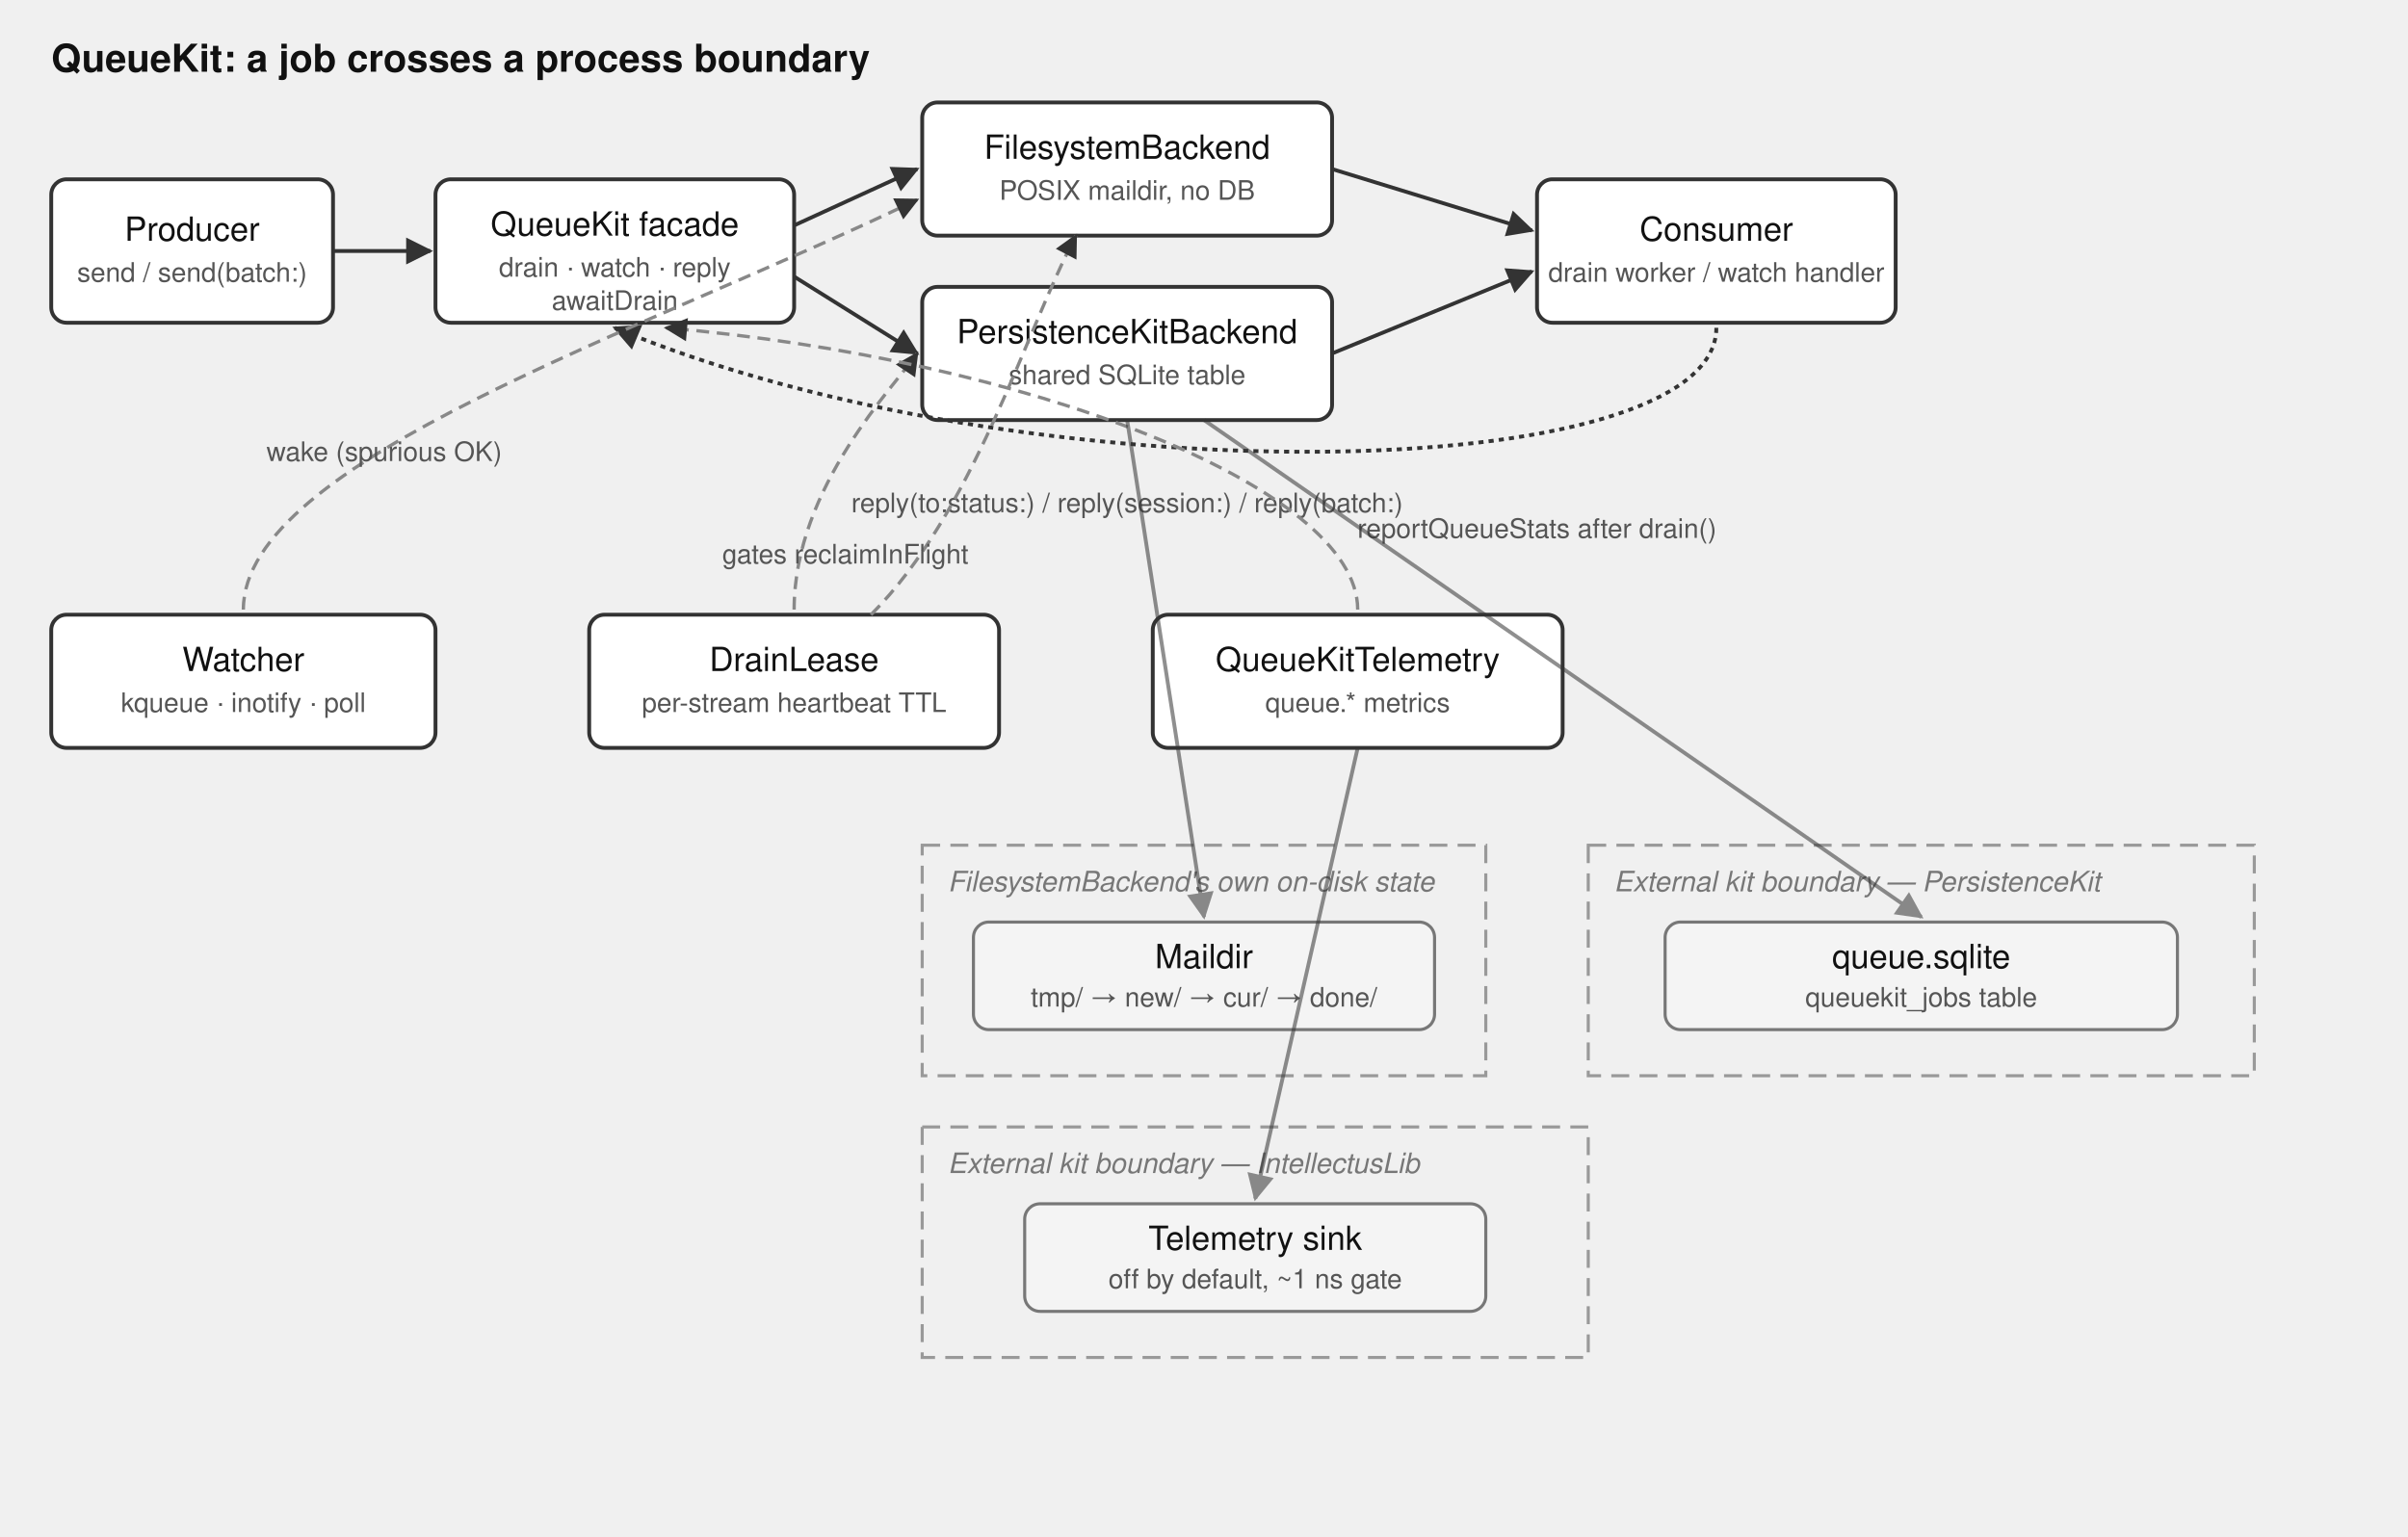
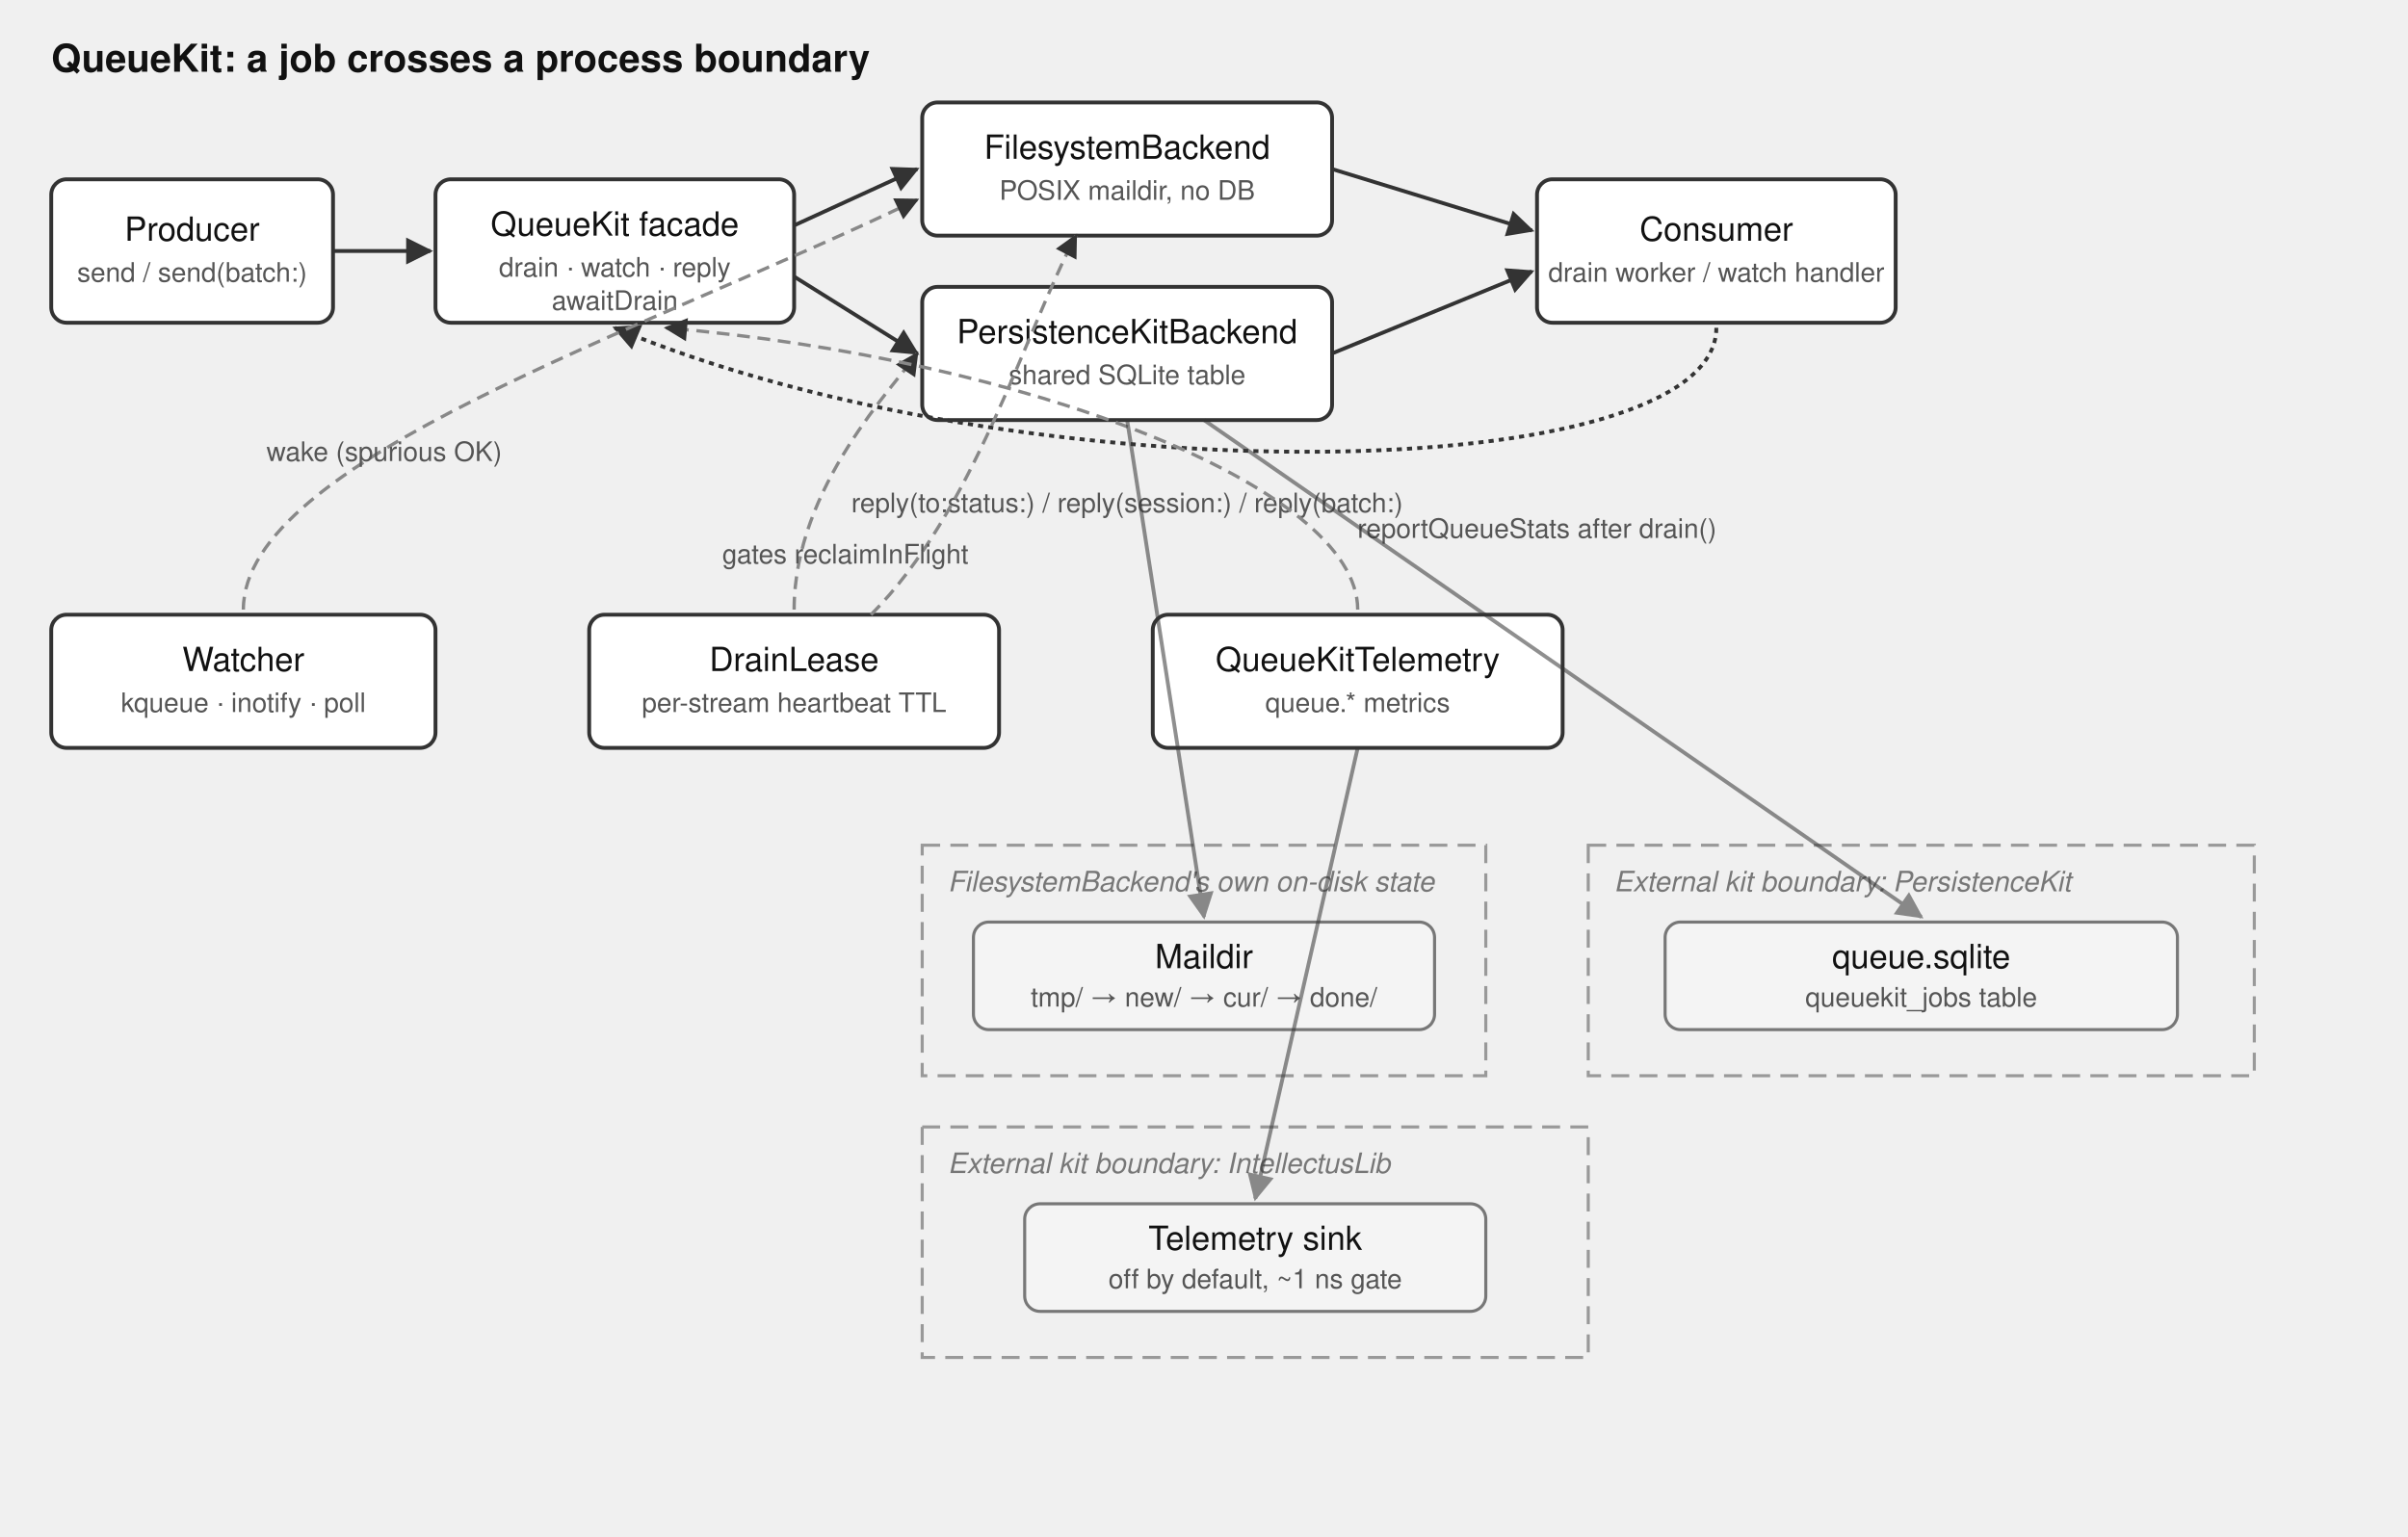
<svg xmlns="http://www.w3.org/2000/svg" width="940" height="600" viewBox="0 0 940 600" font-family="Helvetica, Arial, sans-serif">
  <defs>
    <marker id="arrow" viewBox="0 0 10 10" refX="9" refY="5" markerWidth="7" markerHeight="7" orient="auto-start-reverse">
      <path d="M 0 0 L 10 5 L 0 10 z" fill="#333" />
    </marker>
  </defs>
  <style>
    .box   { fill: #ffffff; stroke: #333; stroke-width: 1.5; }
    .art   { fill: #f4f4f4; stroke: #777; stroke-width: 1.2; }
    .label { font-size: 13px; fill: #111; }
    .sub   { font-size: 10.5px; fill: #555; }
    .flow  { stroke: #333; stroke-width: 1.5; fill: none; marker-end: url(#arrow); }
    .back  { stroke: #333; stroke-width: 1.5; fill: none; marker-end: url(#arrow); stroke-dasharray: 2 2; }
    .loop  { stroke: #888; stroke-width: 1.3; fill: none; marker-end: url(#arrow); stroke-dasharray: 5 3; }
    .region { fill: none; stroke: #999; stroke-width: 1.2; stroke-dasharray: 7 4; }
    .regionlabel { font-size: 11px; fill: #777; font-style: italic; }
  </style>
  <text x="20" y="28" font-size="15" font-weight="bold" fill="#111">QueueKit: a job crosses a process boundary</text>
  <rect class="box" x="20" y="70" width="110" height="56" rx="6" />
  <text class="label" x="75" y="94" text-anchor="middle">Producer</text>
  <text class="sub" x="75" y="110" text-anchor="middle">send / send(batch:)</text>
  <rect class="box" x="170" y="70" width="140" height="56" rx="6" />
  <text class="label" x="240" y="92" text-anchor="middle">QueueKit facade</text>
  <text class="sub" x="240" y="108" text-anchor="middle">drain · watch · reply</text>
  <text class="sub" x="240" y="121" text-anchor="middle">awaitDrain</text>
  <rect class="box" x="360" y="40" width="160" height="52" rx="6" />
  <text class="label" x="440" y="62" text-anchor="middle">FilesystemBackend</text>
  <text class="sub" x="440" y="78" text-anchor="middle">POSIX maildir, no DB</text>
  <rect class="box" x="360" y="112" width="160" height="52" rx="6" />
  <text class="label" x="440" y="134" text-anchor="middle">PersistenceKitBackend</text>
  <text class="sub" x="440" y="150" text-anchor="middle">shared SQLite table</text>
  <rect class="box" x="600" y="70" width="140" height="56" rx="6" />
  <text class="label" x="670" y="94" text-anchor="middle">Consumer</text>
  <text class="sub" x="670" y="110" text-anchor="middle">drain worker / watch handler</text>
  <line class="flow" x1="130" y1="98" x2="168" y2="98" />
  <line class="flow" x1="310" y1="88" x2="358" y2="66" />
  <line class="flow" x1="310" y1="108" x2="358" y2="138" />
  <line class="flow" x1="520" y1="66" x2="598" y2="90" />
  <line class="flow" x1="520" y1="138" x2="598" y2="106" />
  <path class="back" d="M 670 128 C 670 190, 400 195, 240 128" />
  <text class="sub" x="440" y="200" text-anchor="middle">reply(to:status:) / reply(session:) / reply(batch:)</text>
  <rect class="box" x="20" y="240" width="150" height="52" rx="6" />
  <text class="label" x="95" y="262" text-anchor="middle">Watcher</text>
  <text class="sub" x="95" y="278" text-anchor="middle">kqueue · inotify · poll</text>
  <rect class="box" x="230" y="240" width="160" height="52" rx="6" />
  <text class="label" x="310" y="262" text-anchor="middle">DrainLease</text>
  <text class="sub" x="310" y="278" text-anchor="middle">per-stream heartbeat TTL</text>
  <rect class="box" x="450" y="240" width="160" height="52" rx="6" />
  <text class="label" x="530" y="262" text-anchor="middle">QueueKitTelemetry</text>
  <text class="sub" x="530" y="278" text-anchor="middle">queue.* metrics</text>
  <path class="loop" d="M 95 238 C 95 180, 250 130, 358 78" />
  <text class="sub" x="150" y="180" text-anchor="middle">wake (spurious OK)</text>
  <path class="loop" d="M 310 238 C 310 190, 350 150, 358 138" />
  <path class="loop" d="M 340 240 C 380 200, 400 130, 420 92" />
  <text class="sub" x="330" y="220" text-anchor="middle">gates reclaimInFlight</text>
  <path class="loop" d="M 530 238 C 530 190, 400 140, 260 128" />
  <text class="sub" x="600" y="210" text-anchor="middle">reportQueueStats after drain()</text>
  <rect class="region" x="360" y="330" width="220" height="90" />
  <text class="regionlabel" x="370" y="348">FilesystemBackend's own on-disk state</text>
  <rect class="art" x="380" y="360" width="180" height="42" rx="6" />
  <text class="label" x="470" y="378" text-anchor="middle">Maildir</text>
  <text class="sub" x="470" y="393" text-anchor="middle">tmp/ → new/ → cur/ → done/</text>
  <rect class="region" x="620" y="330" width="260" height="90" />
-   <text class="regionlabel" x="630" y="348">External kit boundary — PersistenceKit</text>
+   <text class="regionlabel" x="630" y="348">External kit boundary: PersistenceKit</text>
  <rect class="art" x="650" y="360" width="200" height="42" rx="6" />
  <text class="label" x="750" y="378" text-anchor="middle">queue.sqlite</text>
  <text class="sub" x="750" y="393" text-anchor="middle">queuekit_jobs table</text>
  <rect class="region" x="360" y="440" width="260" height="90" />
-   <text class="regionlabel" x="370" y="458">External kit boundary — IntellectusLib</text>
+   <text class="regionlabel" x="370" y="458">External kit boundary: IntellectusLib</text>
  <rect class="art" x="400" y="470" width="180" height="42" rx="6" />
  <text class="label" x="490" y="488" text-anchor="middle">Telemetry sink</text>
  <text class="sub" x="490" y="503" text-anchor="middle">off by default, ~1 ns gate</text>
  <line class="flow" x1="440" y1="164" x2="470" y2="358" opacity="0.55" />
  <line class="flow" x1="470" y1="164" x2="750" y2="358" opacity="0.55" />
  <line class="flow" x1="530" y1="292" x2="490" y2="468" opacity="0.55" />
</svg>
